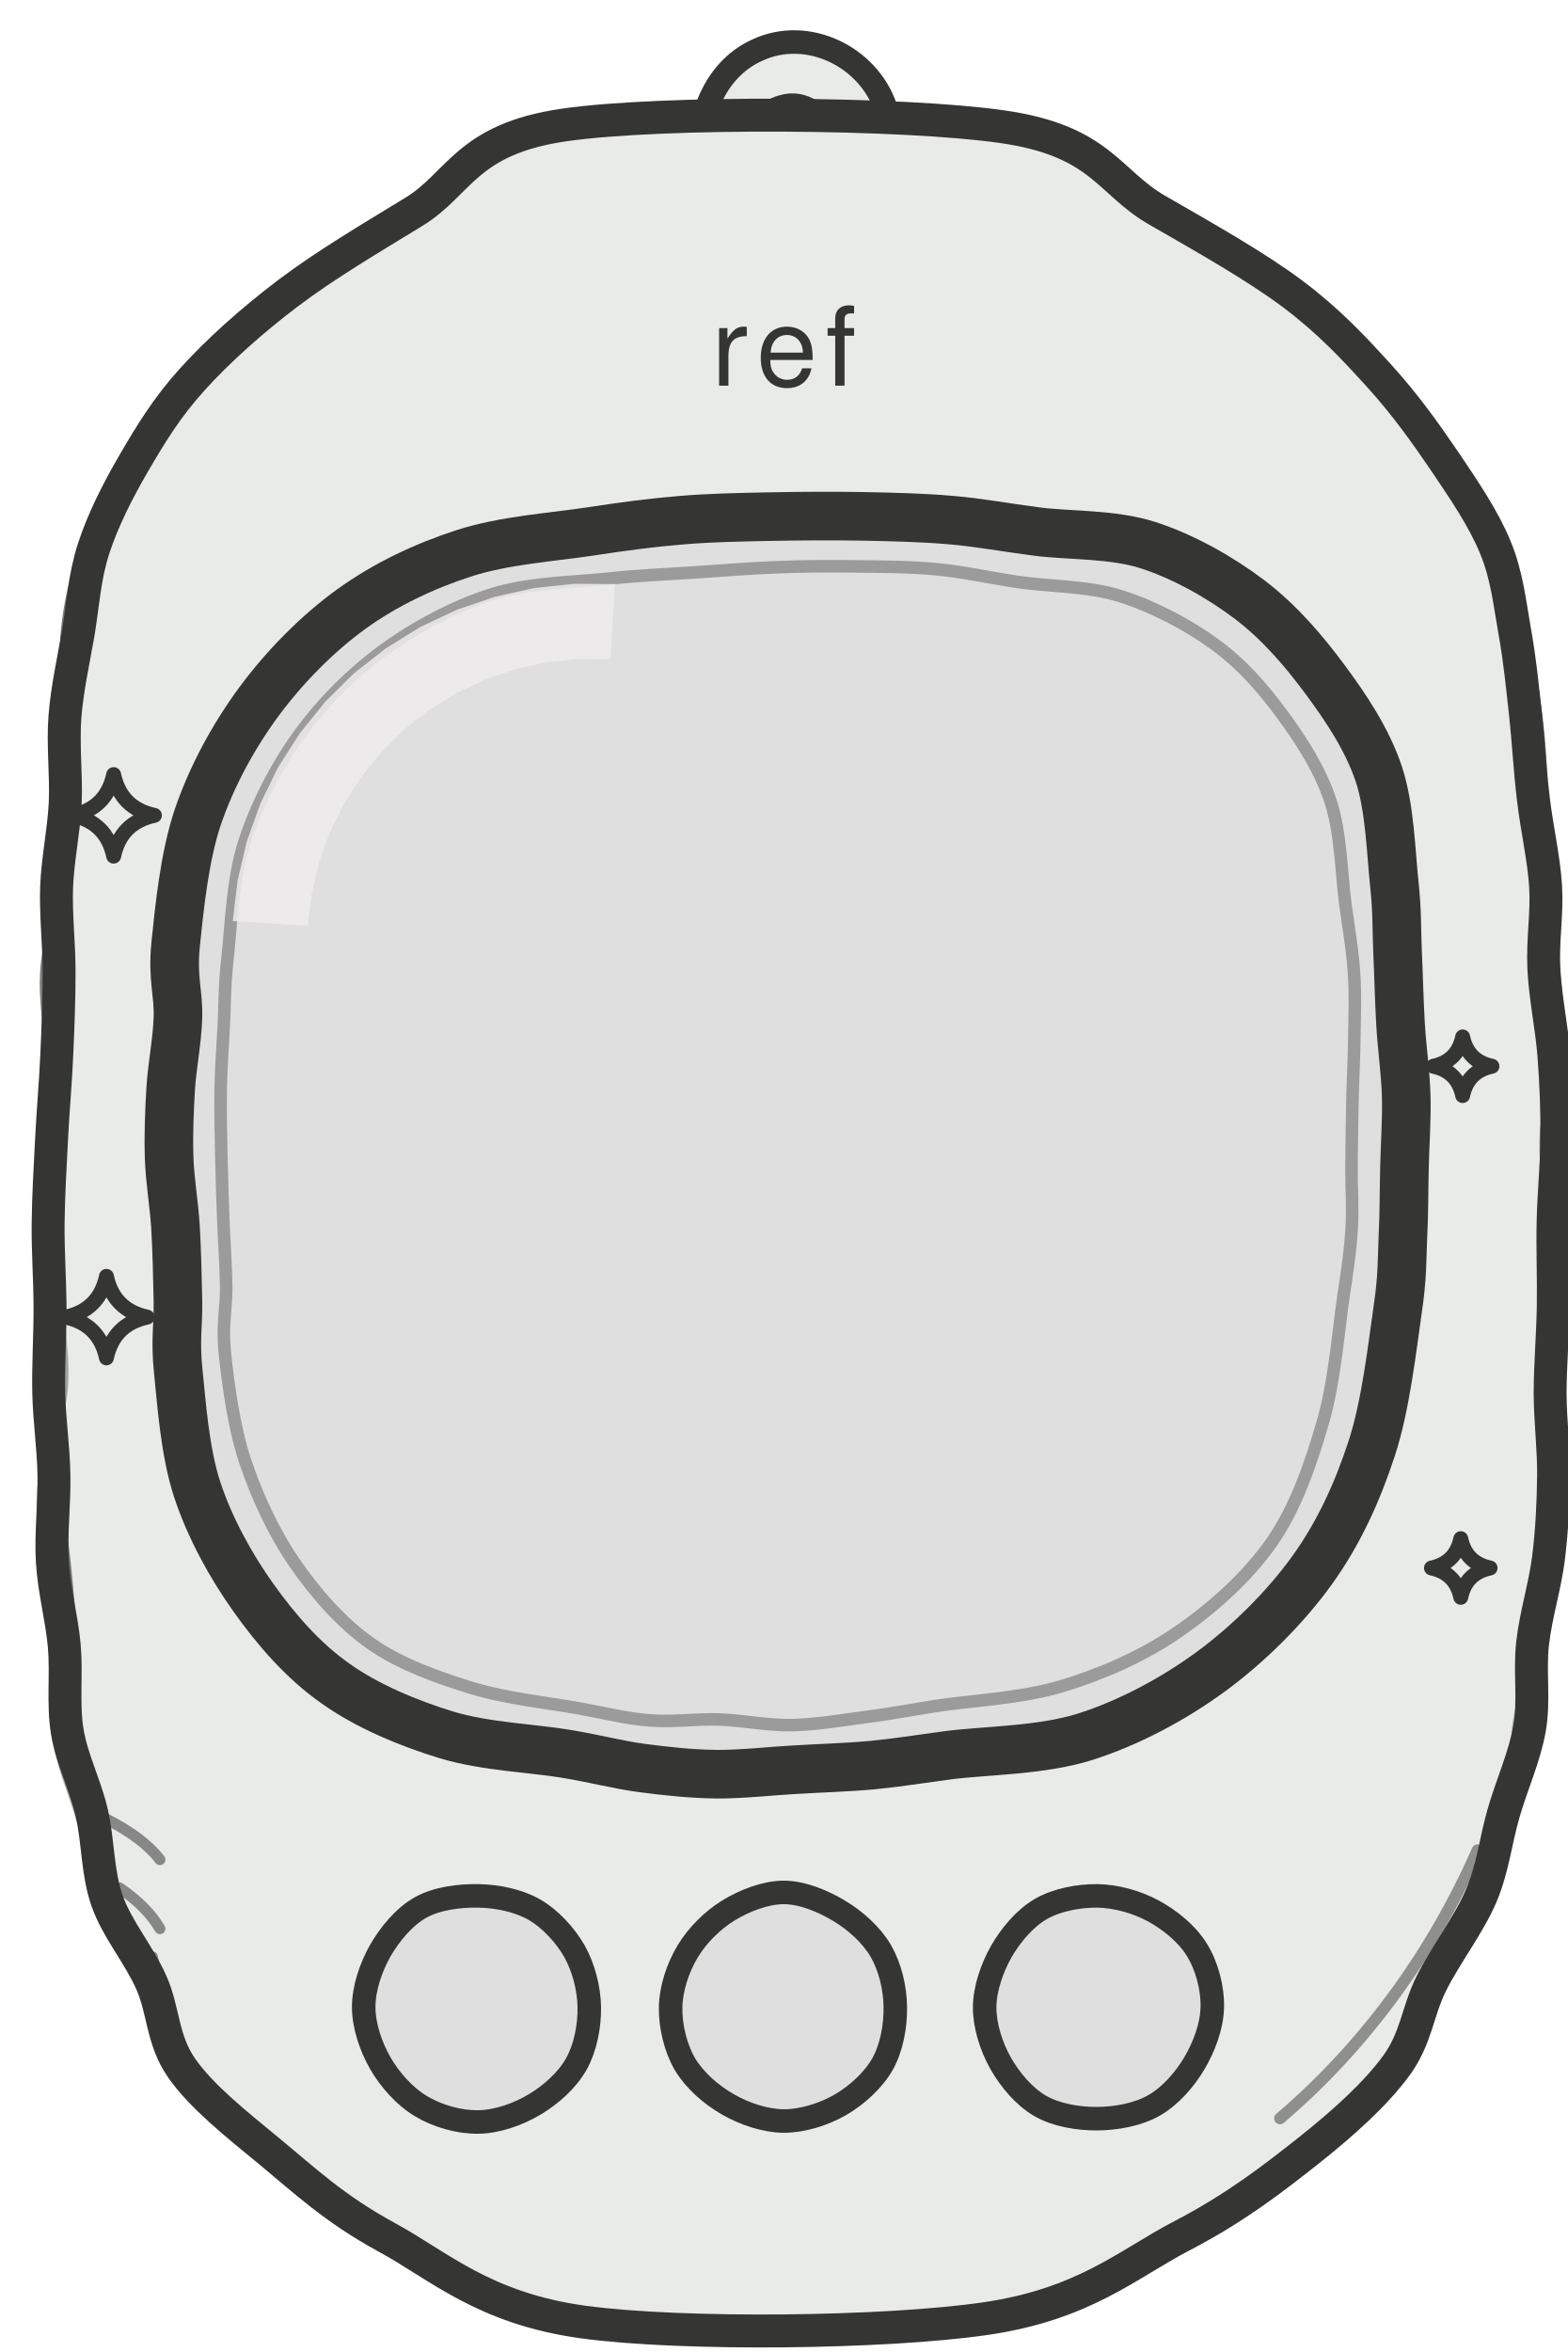
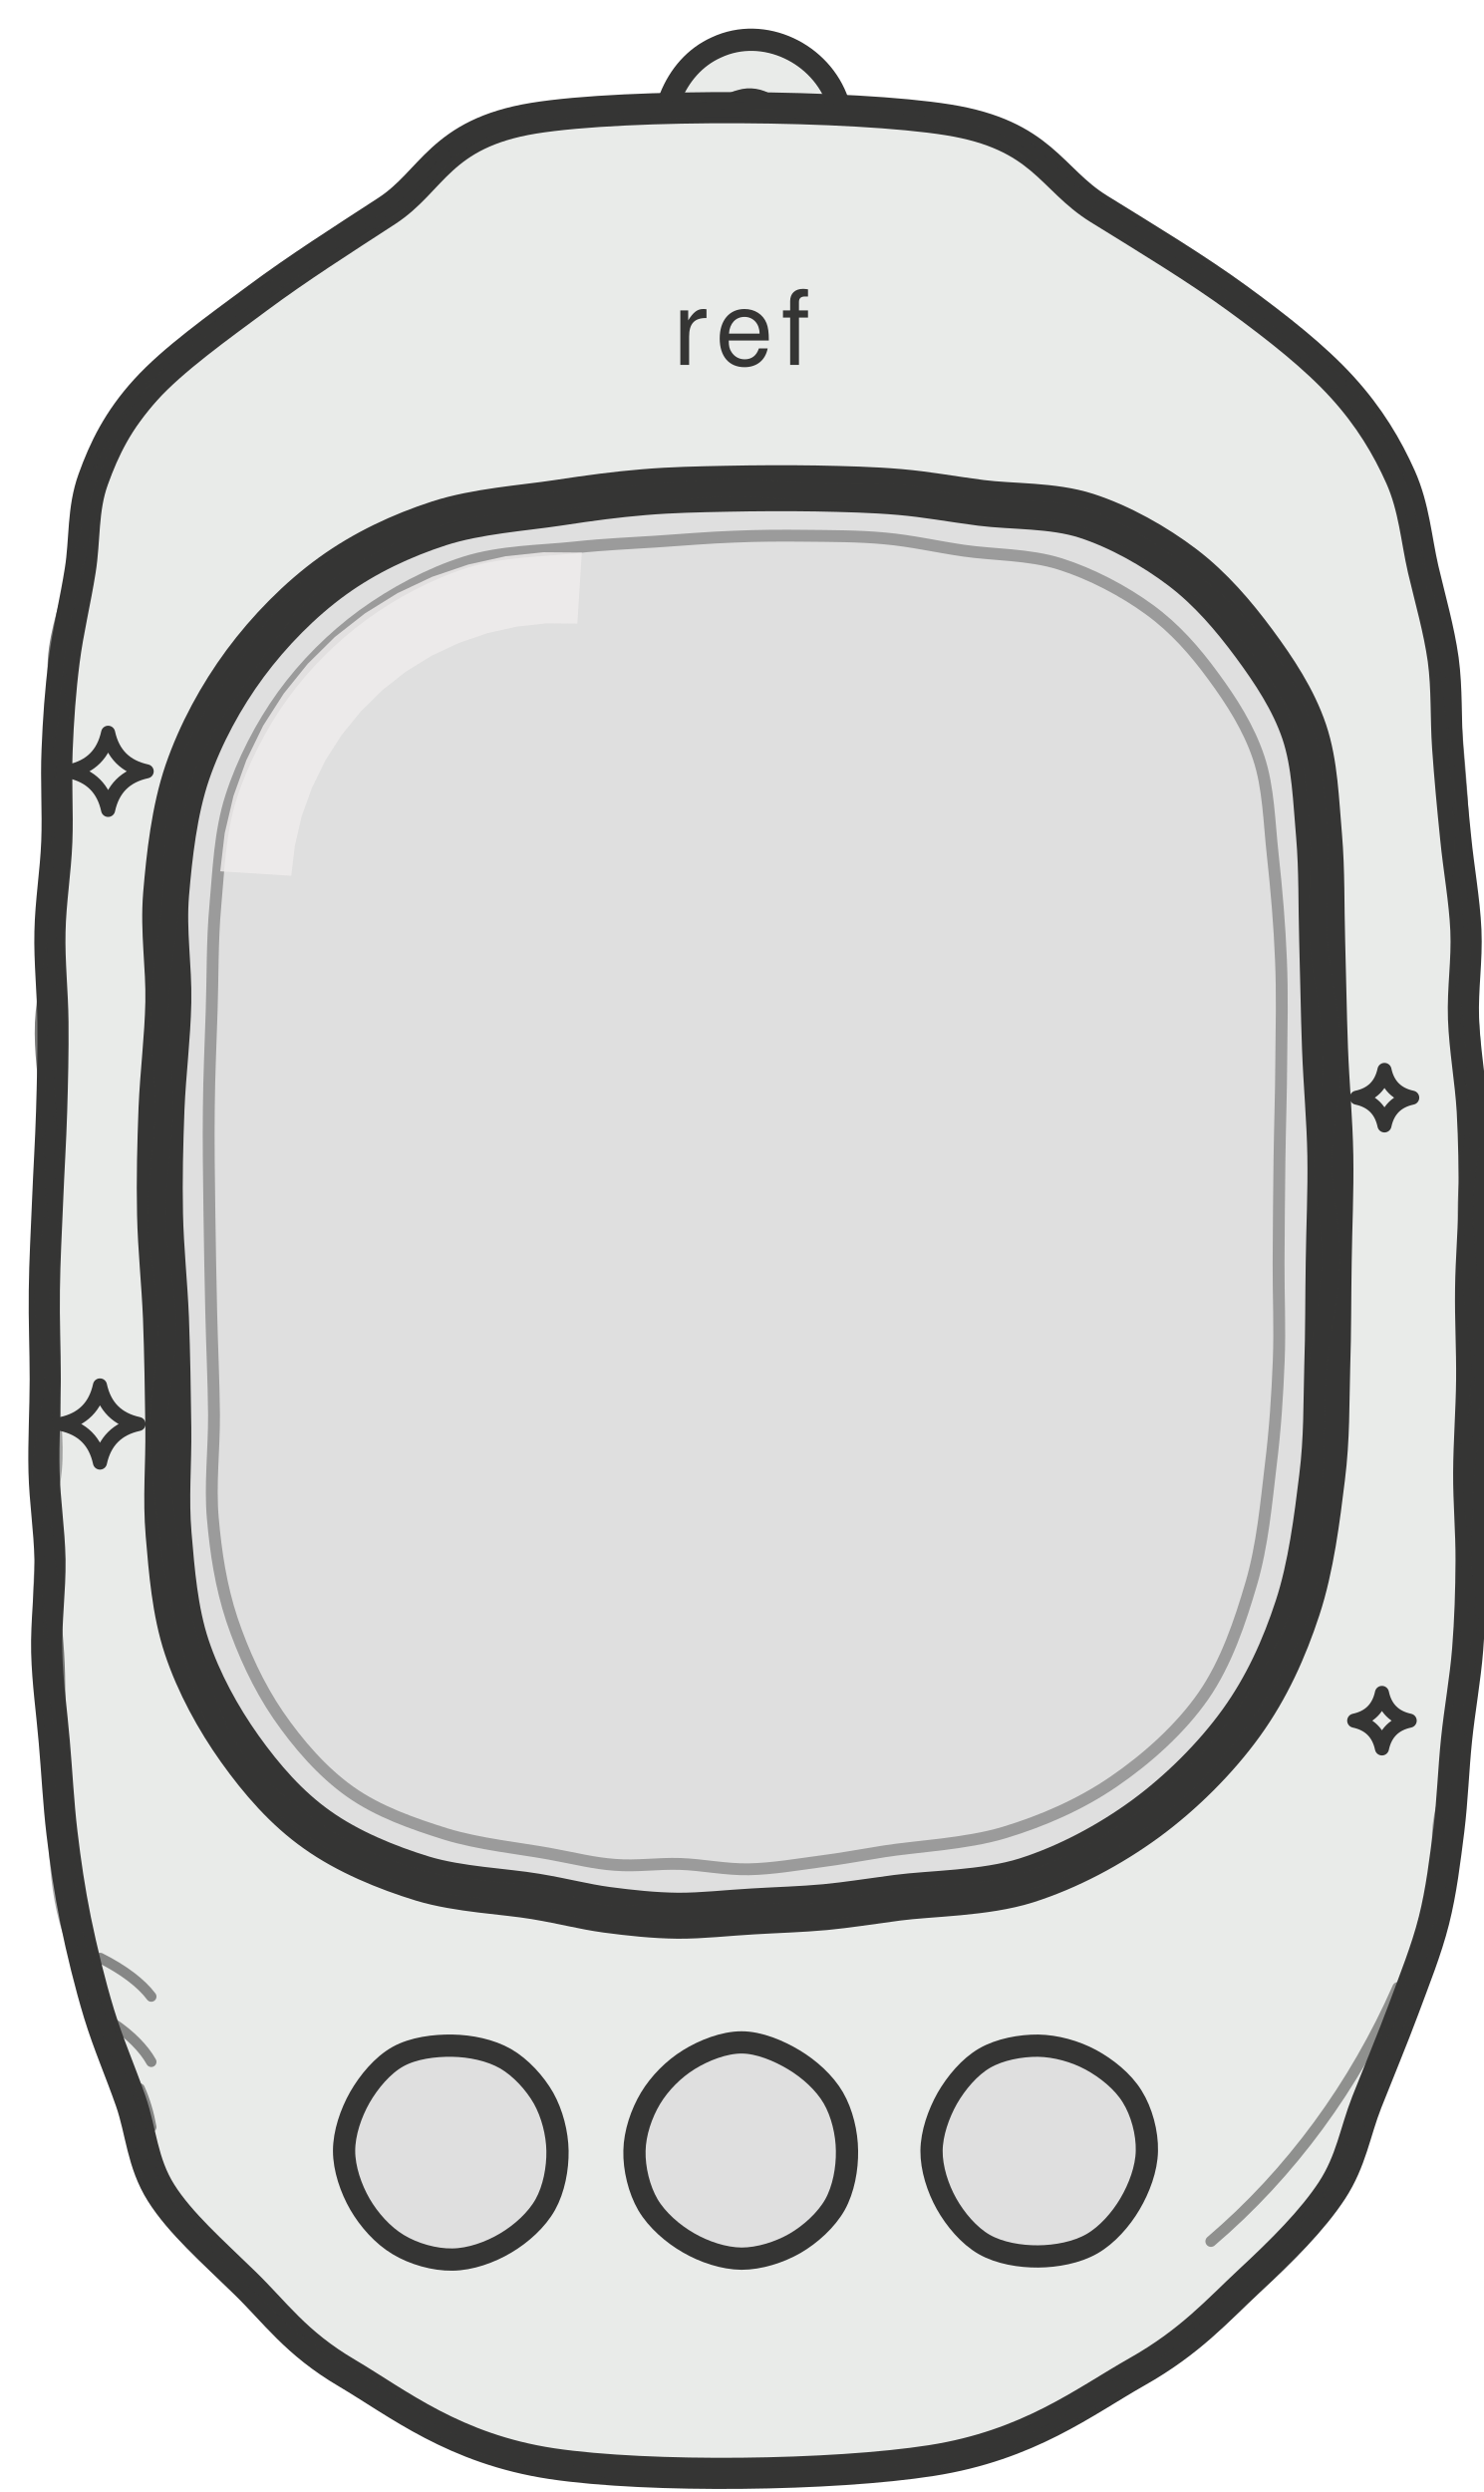
- <svg xmlns="http://www.w3.org/2000/svg" viewBox="0 0 100 150" width="100" height="150" role="img" aria-label="a hand drawn handheld creature device">
+ <svg xmlns="http://www.w3.org/2000/svg" viewBox="0 0 100 168" width="100" height="168" role="img" aria-label="a hand drawn handheld creature device">
  <g fill="none" stroke="#353534" stroke-linecap="round" stroke-linejoin="round">
    <path d="M44.8 11.6c-.7-3.5.6-7.1 3.5-8.4 3.2-1.5 7.1.4 8.2 3.7.5 1.6.4 3.3-.2 4.8" fill="#e9ebe9" stroke-width="1.5" />
    <path d="M48.1 9.6c-.2-1.4.5-2.7 1.8-3 1.3-.4 2.8.5 3 2" stroke-width="1.1" />
-     <path d="M63.93 8.08C70.23 8.98 70.7 11.61 73.79 13.39C76.88 15.17 80.08 16.97 82.45 18.74C84.82 20.52 86.4 22.24 88.02 24.02C89.63 25.8 90.91 27.59 92.14 29.4C93.37 31.22 94.65 33.1 95.39 34.92C96.14 36.73 96.31 38.54 96.63 40.31C96.95 42.08 97.11 43.78 97.31 45.55C97.5 47.32 97.59 49.12 97.81 50.94C98.02 52.77 98.47 54.68 98.59 56.49C98.7 58.29 98.39 59.95 98.48 61.75C98.56 63.55 98.98 65.49 99.12 67.29C99.26 69.09 99.32 70.78 99.31 72.55C99.3 74.32 99.11 76.11 99.07 77.9C99.03 79.7 99.11 81.48 99.08 83.31C99.05 85.14 98.88 87.09 98.88 88.89C98.89 90.7 99.12 92.4 99.1 94.15C99.08 95.91 98.99 97.65 98.77 99.42C98.54 101.2 97.96 103.02 97.76 104.82C97.56 106.62 97.88 108.42 97.57 110.22C97.26 112.02 96.42 113.85 95.91 115.64C95.39 117.43 95.24 119.13 94.47 120.94C93.7 122.74 92.21 124.68 91.31 126.48C90.41 128.28 90.36 129.97 89.06 131.75C87.75 133.53 85.76 135.34 83.48 137.15C81.2 138.95 78.83 140.8 75.39 142.59C71.94 144.38 69.16 146.97 62.8 147.88C56.44 148.8 43.57 148.95 37.21 148.09C30.85 147.22 27.98 144.48 24.66 142.68C21.33 140.87 19.42 139.05 17.24 137.25C15.06 135.46 12.86 133.71 11.6 131.91C10.33 130.11 10.45 128.21 9.65 126.43C8.86 124.65 7.46 123.02 6.83 121.22C6.2 119.42 6.27 117.41 5.85 115.61C5.43 113.81 4.58 112.2 4.29 110.43C4 108.65 4.26 106.77 4.1 104.97C3.94 103.17 3.45 101.43 3.34 99.61C3.23 97.8 3.48 95.86 3.44 94.06C3.41 92.26 3.15 90.63 3.11 88.83C3.07 87.04 3.2 85.09 3.19 83.28C3.18 81.48 3.05 79.77 3.07 78C3.09 76.22 3.2 74.41 3.29 72.63C3.38 70.85 3.54 69.09 3.62 67.31C3.7 65.53 3.77 63.76 3.77 61.97C3.77 60.18 3.55 58.37 3.61 56.58C3.68 54.79 4.07 53.02 4.16 51.21C4.24 49.41 4 47.54 4.14 45.73C4.28 43.93 4.68 42.17 4.99 40.38C5.29 38.59 5.38 36.8 5.97 34.99C6.56 33.18 7.49 31.33 8.54 29.53C9.59 27.73 10.63 26 12.26 24.2C13.9 22.39 16.02 20.48 18.37 18.7C20.73 16.92 23.45 15.31 26.38 13.52C29.32 11.74 29.72 8.88 35.98 7.97C42.24 7.07 57.63 7.17 63.93 8.08z" fill="#e9ebe9" stroke-width="2.1" />
-     <path d="M64.05 8.25C70.38 9.18 70.63 11.96 73.68 13.69C76.74 15.41 79.95 16.8 82.38 18.59C84.82 20.38 86.71 22.59 88.29 24.42C89.88 26.25 90.74 27.77 91.87 29.57C93.01 31.36 94.28 33.38 95.11 35.17C95.93 36.96 96.36 38.57 96.82 40.32C97.28 42.06 97.63 43.82 97.86 45.62C98.1 47.43 98.18 49.36 98.23 51.13C98.28 52.89 98.04 54.45 98.16 56.23C98.29 58 98.79 59.92 98.98 61.76C99.16 63.61 99.33 65.46 99.29 67.3C99.25 69.13 98.77 71 98.73 72.76C98.7 74.52 98.92 76.13 99.06 77.86C99.21 79.59 99.64 81.3 99.59 83.16C99.53 85.01 98.89 87.12 98.73 88.99C98.58 90.85 98.62 92.57 98.63 94.34C98.65 96.11 98.97 97.8 98.81 99.59C98.66 101.38 97.85 103.29 97.69 105.1C97.54 106.9 98.24 108.69 97.86 110.42C97.49 112.15 95.99 113.67 95.43 115.5C94.88 117.32 95.28 119.51 94.56 121.37C93.84 123.22 92.06 124.88 91.13 126.64C90.21 128.4 90.27 130.12 89.02 131.93C87.77 133.74 85.88 135.69 83.63 137.5C81.38 139.31 79.02 141.02 75.5 142.78C71.99 144.54 68.88 147.16 62.53 148.05C56.18 148.93 43.76 148.96 37.4 148.09C31.04 147.22 27.86 144.63 24.39 142.81C20.92 140.99 18.79 139.05 16.59 137.18C14.4 135.3 12.29 133.37 11.21 131.57C10.13 129.77 10.78 128.07 10.11 126.37C9.43 124.67 7.89 123.12 7.15 121.38C6.41 119.63 6.1 117.75 5.66 115.92C5.22 114.1 4.72 112.28 4.51 110.41C4.29 108.54 4.47 106.49 4.39 104.7C4.3 102.92 4.17 101.43 3.99 99.71C3.81 97.98 3.51 96.17 3.32 94.35C3.14 92.53 2.81 90.66 2.87 88.79C2.94 86.93 3.68 84.92 3.69 83.16C3.69 81.4 2.91 79.97 2.91 78.24C2.9 76.51 3.59 74.65 3.67 72.77C3.74 70.9 3.47 68.78 3.37 66.99C3.28 65.2 2.98 63.75 3.08 62.03C3.18 60.31 3.75 58.46 3.99 56.67C4.23 54.89 4.41 53.18 4.52 51.31C4.62 49.43 4.62 47.26 4.6 45.42C4.58 43.59 4.23 42.02 4.4 40.3C4.57 38.58 4.91 36.89 5.62 35.11C6.33 33.34 7.43 31.49 8.65 29.66C9.88 27.82 11.46 25.89 13 24.11C14.54 22.34 15.73 20.79 17.88 19.02C20.03 17.25 22.95 15.32 25.91 13.49C28.88 11.67 29.3 8.94 35.66 8.07C42.01 7.2 57.71 7.31 64.05 8.25z" stroke-width="1.05" opacity="0.65" />
-     <path d="M63.77 7.68C70.01 8.52 70.23 11.16 73.43 13C76.64 14.85 80.57 16.94 82.98 18.75C85.38 20.56 86.32 22.02 87.85 23.88C89.39 25.73 90.96 28.03 92.17 29.86C93.37 31.69 94.43 33.17 95.08 34.86C95.73 36.55 95.6 38.22 96.08 39.99C96.55 41.75 97.6 43.68 97.93 45.47C98.27 47.26 97.96 48.89 98.09 50.73C98.22 52.56 98.73 54.64 98.71 56.49C98.69 58.34 97.99 60 97.97 61.84C97.94 63.68 98.41 65.71 98.55 67.54C98.69 69.37 98.7 71.04 98.83 72.81C98.95 74.58 99.19 76.38 99.31 78.17C99.43 79.95 99.75 81.67 99.57 83.5C99.4 85.34 98.41 87.4 98.27 89.18C98.14 90.97 98.6 92.53 98.76 94.22C98.93 95.92 99.39 97.57 99.26 99.37C99.14 101.17 98.44 103.25 98.03 105.02C97.62 106.78 97.05 108.14 96.78 109.95C96.51 111.76 96.72 114.08 96.39 115.88C96.06 117.69 95.73 119.05 94.8 120.79C93.87 122.53 91.89 124.47 90.8 126.34C89.71 128.2 89.57 130.16 88.27 132C86.96 133.84 85.2 135.63 82.96 137.39C80.73 139.15 78.2 140.86 74.85 142.57C71.51 144.27 69.23 146.76 62.88 147.61C56.52 148.46 42.93 148.52 36.7 147.64C30.47 146.77 28.69 144.12 25.51 142.37C22.33 140.63 19.81 138.91 17.61 137.19C15.41 135.46 13.61 133.74 12.3 132.02C10.99 130.29 10.65 128.68 9.74 126.84C8.83 125 7.6 122.84 6.82 120.97C6.03 119.1 5.56 117.32 5.03 115.61C4.5 113.9 3.84 112.49 3.64 110.7C3.43 108.92 3.94 106.74 3.82 104.9C3.7 103.07 3.1 101.44 2.91 99.7C2.72 97.96 2.52 96.3 2.71 94.47C2.89 92.64 3.83 90.55 4.01 88.73C4.2 86.9 3.87 85.25 3.83 83.51C3.79 81.78 3.82 80.07 3.78 78.31C3.74 76.56 3.64 74.84 3.58 72.97C3.53 71.11 3.44 69.03 3.47 67.13C3.49 65.23 3.69 63.29 3.74 61.55C3.79 59.82 3.7 58.47 3.76 56.7C3.82 54.93 4.13 52.83 4.1 50.96C4.07 49.08 3.43 47.31 3.6 45.46C3.78 43.61 4.69 41.59 5.17 39.86C5.65 38.13 6.01 36.79 6.5 35.09C6.99 33.39 7.19 31.57 8.1 29.67C9.01 27.78 10.22 25.57 11.94 23.72C13.67 21.86 15.99 20.22 18.43 18.55C20.87 16.88 23.69 15.46 26.61 13.69C29.53 11.92 29.77 8.95 35.97 7.95C42.16 6.95 57.52 6.84 63.77 7.68z" stroke-width="0.6" opacity="0.4" />
+     <path d="M63.93 8.08C70.28 9.1 70.84 12.07 74.09 14.08C77.34 16.09 80.71 18.13 83.45 20.13C86.19 22.13 88.67 24.09 90.5 26.1C92.33 28.11 93.53 30.13 94.44 32.17C95.35 34.22 95.49 36.33 95.96 38.38C96.44 40.42 97.03 42.46 97.31 44.46C97.58 46.47 97.47 48.39 97.61 50.4C97.75 52.4 97.94 54.43 98.15 56.48C98.35 58.54 98.75 60.68 98.84 62.72C98.93 64.75 98.61 66.64 98.68 68.67C98.75 70.7 99.15 72.87 99.27 74.9C99.38 76.94 99.41 78.86 99.39 80.86C99.37 82.86 99.18 84.88 99.16 86.9C99.13 88.93 99.25 90.94 99.23 93C99.21 95.06 99.04 97.24 99.03 99.28C99.02 101.32 99.2 103.24 99.19 105.23C99.18 107.22 99.12 109.18 98.96 111.19C98.8 113.2 98.42 115.25 98.21 117.28C98 119.31 97.94 121.34 97.69 123.37C97.43 125.41 97.19 127.47 96.68 129.49C96.17 131.5 95.38 133.44 94.63 135.47C93.87 137.51 92.96 139.68 92.16 141.71C91.36 143.74 91.12 145.66 89.81 147.67C88.49 149.68 86.45 151.72 84.25 153.76C82.06 155.8 80.24 157.88 76.66 159.9C73.09 161.92 69.38 164.85 62.8 165.88C56.22 166.91 43.78 167.07 37.21 166.09C30.64 165.1 26.84 162.02 23.39 159.98C19.93 157.95 18.56 155.89 16.47 153.87C14.39 151.84 12.14 149.87 10.86 147.83C9.58 145.8 9.52 143.68 8.82 141.66C8.12 139.65 7.3 137.79 6.68 135.76C6.06 133.72 5.52 131.49 5.1 129.46C4.69 127.43 4.42 125.59 4.18 123.58C3.94 121.58 3.84 119.47 3.66 117.43C3.49 115.4 3.2 113.43 3.15 111.38C3.1 109.33 3.4 107.17 3.37 105.14C3.33 103.11 3.02 101.25 2.97 99.22C2.92 97.19 3.05 95.01 3.05 92.97C3.05 90.94 2.96 89 2.99 87C3.01 84.99 3.13 82.95 3.21 80.94C3.29 78.93 3.42 76.93 3.48 74.93C3.54 72.92 3.59 70.91 3.57 68.89C3.55 66.88 3.32 64.83 3.37 62.81C3.41 60.79 3.75 58.79 3.83 56.75C3.91 54.71 3.76 52.62 3.85 50.58C3.93 48.54 4.07 46.55 4.33 44.53C4.59 42.51 5.09 40.49 5.41 38.45C5.74 36.41 5.55 34.33 6.29 32.3C7.02 30.27 7.97 28.31 9.82 26.28C11.67 24.24 14.68 22.09 17.39 20.08C20.1 18.07 22.99 16.23 26.08 14.22C29.18 12.2 29.67 9 35.98 7.97C42.29 6.95 57.58 7.06 63.93 8.08z" fill="#e9ebe9" stroke-width="2.1" />
+     <path d="M64.05 8.25C70.43 9.3 70.76 12.43 73.98 14.38C77.2 16.33 80.58 17.95 83.38 19.97C86.18 21.99 88.98 24.44 90.78 26.5C92.58 28.56 93.36 30.31 94.17 32.33C94.99 34.36 95.12 36.61 95.68 38.63C96.23 40.66 97.09 42.5 97.5 44.47C97.92 46.44 97.99 48.44 98.17 50.47C98.35 52.5 98.53 54.67 98.57 56.67C98.61 58.66 98.32 60.45 98.42 62.46C98.52 64.46 99.01 66.61 99.18 68.68C99.35 70.76 99.5 72.85 99.44 74.91C99.38 76.98 98.86 79.08 98.82 81.07C98.77 83.06 99 84.89 99.15 86.86C99.3 88.82 99.78 90.76 99.73 92.85C99.69 94.94 99.05 97.28 98.88 99.37C98.71 101.46 98.7 103.42 98.72 105.42C98.74 107.41 99.11 109.34 99.01 111.36C98.92 113.38 98.32 115.53 98.15 117.56C97.98 119.6 98.3 121.61 97.98 123.57C97.65 125.54 96.75 127.29 96.21 129.34C95.66 131.4 95.42 133.82 94.72 135.9C94.01 137.99 92.81 139.88 91.99 141.87C91.16 143.87 91.03 145.81 89.77 147.85C88.51 149.89 86.57 152.07 84.41 154.11C82.24 156.15 80.42 158.1 76.78 160.09C73.13 162.07 69.09 165.04 62.53 166.05C55.97 167.05 43.97 167.08 37.4 166.09C30.83 165.1 26.72 162.16 23.12 160.11C19.52 158.06 17.93 155.9 15.83 153.79C13.72 151.69 11.56 149.53 10.47 147.49C9.38 145.46 9.85 143.53 9.27 141.6C8.69 139.67 7.72 137.88 6.99 135.91C6.27 133.94 5.35 131.83 4.92 129.77C4.48 127.71 4.56 125.67 4.4 123.57C4.24 121.47 4.05 119.18 3.95 117.17C3.85 115.15 3.92 113.43 3.8 111.48C3.68 109.52 3.42 107.48 3.24 105.43C3.06 103.38 2.68 101.27 2.73 99.18C2.78 97.08 3.53 94.84 3.55 92.85C3.56 90.86 2.82 89.2 2.83 87.24C2.83 85.28 3.52 83.19 3.59 81.08C3.66 78.98 3.35 76.63 3.23 74.61C3.11 72.59 2.8 70.9 2.88 68.95C2.97 67 3.52 64.92 3.74 62.9C3.96 60.89 4.1 58.95 4.19 56.84C4.28 54.74 4.38 52.34 4.3 50.27C4.23 48.21 3.62 46.41 3.75 44.46C3.88 42.51 4.62 40.58 5.07 38.58C5.51 36.57 5.49 34.49 6.41 32.43C7.32 30.36 8.81 28.19 10.56 26.19C12.31 24.19 14.39 22.41 16.89 20.41C19.4 18.41 22.49 16.24 25.62 14.19C28.74 12.13 29.25 9.06 35.66 8.07C42.06 7.08 57.66 7.19 64.05 8.25z" stroke-width="1.05" opacity="0.65" />
+     <path d="M63.77 7.68C70.06 8.64 70.36 11.62 73.73 13.69C77.1 15.77 81.21 18.09 83.98 20.14C86.74 22.18 88.59 23.87 90.34 25.95C92.09 28.03 93.58 30.57 94.47 32.63C95.35 34.69 95.27 36.4 95.65 38.32C96.03 40.24 96.32 42.14 96.75 44.14C97.19 46.14 97.96 48.3 98.24 50.32C98.52 52.34 98.31 54.2 98.43 56.26C98.55 58.33 99.01 60.64 98.97 62.72C98.92 64.81 98.22 66.69 98.17 68.76C98.13 70.83 98.58 73.1 98.7 75.16C98.82 77.22 98.79 79.12 98.91 81.12C99.02 83.12 99.26 85.15 99.4 87.17C99.53 89.18 99.88 91.13 99.72 93.2C99.56 95.26 98.57 97.55 98.42 99.57C98.28 101.58 98.67 103.37 98.85 105.3C99.02 107.23 99.52 109.11 99.46 111.14C99.4 113.17 98.91 115.48 98.49 117.48C98.06 119.47 97.11 121.06 96.89 123.11C96.67 125.15 97.48 127.69 97.16 129.73C96.84 131.77 95.88 133.36 94.96 135.33C94.04 137.3 92.64 139.47 91.65 141.57C90.66 143.66 90.34 145.85 89.02 147.92C87.7 149.99 85.89 152.01 83.74 154C81.59 155.99 79.61 157.94 76.13 159.87C72.65 161.81 69.45 164.65 62.88 165.61C56.3 166.57 43.14 166.63 36.7 165.64C30.26 164.66 27.55 161.65 24.24 159.68C20.93 157.71 18.96 155.76 16.84 153.8C14.73 151.85 12.88 149.9 11.56 147.94C10.24 145.99 9.72 144.14 8.91 142.07C8.09 140 7.44 137.61 6.67 135.51C5.89 133.41 4.8 131.4 4.28 129.46C3.76 127.52 3.68 125.87 3.53 123.86C3.38 121.84 3.52 119.43 3.39 117.37C3.25 115.3 2.85 113.44 2.72 111.47C2.6 109.5 2.43 107.6 2.63 105.55C2.82 103.49 3.69 101.17 3.87 99.11C4.05 97.06 3.72 95.17 3.69 93.21C3.66 91.24 3.73 89.3 3.7 87.31C3.67 85.33 3.57 83.38 3.51 81.28C3.44 79.19 3.32 76.88 3.32 74.75C3.33 72.61 3.51 70.45 3.55 68.48C3.58 66.51 3.48 64.93 3.52 62.93C3.55 60.93 3.81 58.6 3.77 56.49C3.74 54.39 3.19 52.38 3.31 50.3C3.43 48.22 4.08 45.97 4.51 44.01C4.95 42.05 5.72 40.48 5.94 38.55C6.17 36.62 5.26 34.57 5.85 32.44C6.45 30.32 7.57 27.88 9.5 25.79C11.44 23.71 14.64 21.84 17.44 19.93C20.25 18.03 23.23 16.38 26.31 14.38C29.4 12.38 29.72 9.07 35.97 7.95C42.21 6.83 57.47 6.72 63.77 7.68z" stroke-width="0.6" opacity="0.4" />
    <path d="M7.89 30c-2.6 6.1-4 12.7-4.4 19.3" stroke-width="0.75" opacity="0.5" />
-     <path d="M94.25 118c-2.9 6.6-7.2 12.5-12.6 17.1" stroke-width="0.75" opacity="0.5" />
+     <path d="M94.25 134c-2.9 6.6-7.2 12.5-12.6 17.1" stroke-width="0.75" opacity="0.5" />
    <text x="50" y="24.6" font-family="'helvetica neue', helvetica, arial, sans-serif" font-size="7" font-weight="400" letter-spacing="0.6" text-anchor="middle" fill="#353534" stroke="none">ref</text>
-     <path d="M37.61 33.9C39.91 33.55 41.51 33.34 43.41 33.18C45.31 33.02 47.05 32.99 48.99 32.95C50.93 32.91 53.08 32.9 55.03 32.93C56.98 32.97 58.82 33.01 60.67 33.17C62.52 33.33 64.05 33.63 66.14 33.9C68.24 34.17 70.97 34.04 73.24 34.77C75.5 35.5 77.86 36.83 79.74 38.26C81.63 39.7 83.18 41.52 84.55 43.37C85.91 45.21 87.21 47.17 87.94 49.33C88.67 51.5 88.73 54.44 88.94 56.35C89.14 58.26 89.08 59.27 89.15 60.77C89.22 62.27 89.25 63.82 89.34 65.35C89.43 66.87 89.66 68.41 89.7 69.92C89.74 71.43 89.62 72.95 89.59 74.44C89.55 75.93 89.57 77.33 89.49 78.86C89.42 80.39 89.48 81.37 89.14 83.63C88.81 85.89 88.4 89.64 87.49 92.4C86.59 95.15 85.4 97.78 83.69 100.15C81.98 102.52 79.65 104.84 77.24 106.61C74.82 108.38 72 109.88 69.2 110.77C66.41 111.65 62.75 111.64 60.49 111.94C58.23 112.24 57.27 112.41 55.65 112.57C54.02 112.72 52.41 112.76 50.76 112.86C49.1 112.95 47.34 113.16 45.7 113.15C44.06 113.13 42.51 112.96 40.91 112.75C39.31 112.53 38.18 112.2 36.11 111.85C34.04 111.5 30.95 111.39 28.5 110.65C26.05 109.9 23.44 108.82 21.39 107.36C19.33 105.91 17.64 103.96 16.17 101.9C14.71 99.85 13.39 97.44 12.59 95.03C11.79 92.62 11.58 89.47 11.37 87.45C11.16 85.44 11.38 84.49 11.35 82.95C11.32 81.41 11.28 79.7 11.19 78.19C11.09 76.67 10.84 75.32 10.79 73.85C10.74 72.39 10.8 70.89 10.89 69.39C10.99 67.9 11.3 66.41 11.35 64.89C11.4 63.37 10.99 62.41 11.2 60.27C11.42 58.13 11.75 54.65 12.63 52.07C13.52 49.48 14.9 46.94 16.53 44.73C18.16 42.53 20.24 40.41 22.43 38.83C24.61 37.26 27.08 36.1 29.61 35.28C32.14 34.46 35.31 34.25 37.61 33.9z" fill="#dfdfdf" stroke-width="3.1" />
-     <path d="M37.53 33.78C39.75 33.54 41.16 33.47 43.16 33.32C45.17 33.17 47.56 32.89 49.55 32.87C51.53 32.86 53.14 33.14 55.05 33.21C56.97 33.29 59.23 33.14 61.03 33.31C62.83 33.48 63.88 33.98 65.85 34.23C67.82 34.48 70.62 34.12 72.85 34.81C75.08 35.5 77.31 36.96 79.26 38.36C81.21 39.77 83.13 41.45 84.57 43.25C86.01 45.04 87.17 46.96 87.9 49.15C88.63 51.33 88.76 54.41 88.93 56.34C89.1 58.26 88.75 59.15 88.9 60.7C89.05 62.26 89.79 64.06 89.84 65.66C89.89 67.25 89.22 68.83 89.2 70.27C89.18 71.72 89.8 72.84 89.74 74.32C89.68 75.81 89.02 77.65 88.83 79.19C88.64 80.73 88.78 81.45 88.62 83.57C88.46 85.69 88.7 89.19 87.88 91.91C87.05 94.64 85.45 97.48 83.67 99.93C81.89 102.37 79.62 104.75 77.2 106.57C74.77 108.4 71.85 109.99 69.11 110.88C66.36 111.78 63.04 111.6 60.73 111.94C58.42 112.27 56.95 112.75 55.25 112.91C53.56 113.07 52.2 112.9 50.55 112.89C48.91 112.87 46.98 112.77 45.38 112.8C43.78 112.83 42.5 113.22 40.94 113.05C39.38 112.88 38.11 112.19 36.01 111.79C33.91 111.4 30.72 111.36 28.33 110.68C25.94 110 23.78 109.11 21.68 107.71C19.58 106.31 17.19 104.42 15.72 102.3C14.25 100.19 13.58 97.4 12.86 95C12.14 92.6 11.75 89.92 11.39 87.9C11.04 85.87 10.73 84.42 10.71 82.87C10.69 81.31 11.3 80.05 11.28 78.59C11.25 77.12 10.6 75.59 10.56 74.08C10.52 72.56 11.03 71.01 11.06 69.51C11.1 68.01 10.68 66.57 10.76 65.09C10.84 63.61 11.28 62.73 11.54 60.61C11.81 58.48 11.48 55.02 12.36 52.36C13.24 49.69 15.23 46.87 16.82 44.6C18.41 42.32 19.73 40.33 21.9 38.69C24.07 37.05 27.23 35.58 29.84 34.76C32.44 33.95 35.31 34.03 37.53 33.78z" stroke-width="1.2" opacity="0.5" />
-     <path d="M38.73 36.91C40.88 36.68 42.46 36.63 44.25 36.51C46.05 36.39 47.8 36.24 49.48 36.18C51.16 36.11 52.65 36.1 54.35 36.12C56.05 36.14 57.91 36.13 59.68 36.3C61.45 36.46 63 36.83 64.96 37.12C66.93 37.41 69.39 37.36 71.48 38.02C73.57 38.68 75.78 39.84 77.5 41.1C79.22 42.35 80.58 43.91 81.8 45.58C83.03 47.25 84.2 49.07 84.87 51.09C85.54 53.1 85.57 55.85 85.82 57.67C86.07 59.49 86.28 60.62 86.37 62.04C86.47 63.45 86.41 64.81 86.39 66.16C86.38 67.52 86.3 68.79 86.27 70.18C86.24 71.57 86.22 73.13 86.21 74.5C86.2 75.87 86.31 77.03 86.22 78.41C86.13 79.79 85.99 80.74 85.68 82.79C85.38 84.85 85.13 88.16 84.37 90.75C83.61 93.34 82.68 96.11 81.14 98.33C79.59 100.56 77.33 102.58 75.09 104.11C72.85 105.65 70.29 106.76 67.72 107.54C65.14 108.32 61.69 108.48 59.63 108.81C57.57 109.14 56.86 109.29 55.33 109.49C53.81 109.69 52.08 109.99 50.5 110.02C48.92 110.05 47.38 109.71 45.87 109.66C44.37 109.61 42.93 109.84 41.46 109.72C39.99 109.61 38.94 109.32 37.04 108.97C35.14 108.62 32.29 108.33 30.05 107.64C27.82 106.94 25.5 106.13 23.61 104.79C21.73 103.46 20.09 101.56 18.76 99.63C17.43 97.69 16.37 95.37 15.63 93.16C14.9 90.95 14.55 88.21 14.35 86.36C14.15 84.51 14.44 83.5 14.43 82.06C14.41 80.62 14.29 79.09 14.24 77.71C14.19 76.32 14.15 75.16 14.12 73.78C14.09 72.39 14.05 70.76 14.08 69.38C14.1 68.01 14.2 66.9 14.27 65.51C14.35 64.12 14.3 63.01 14.52 61.05C14.74 59.09 14.82 56.09 15.58 53.73C16.34 51.36 17.6 48.91 19.08 46.86C20.56 44.82 22.43 42.95 24.47 41.46C26.52 39.97 28.98 38.66 31.35 37.91C33.73 37.15 36.58 37.14 38.73 36.91z" stroke-width="0.8" opacity="0.4" />
+     <path d="M37.61 33.9C39.91 33.55 41.51 33.34 43.41 33.18C45.31 33.02 47.05 32.99 48.99 32.95C50.93 32.91 53.08 32.9 55.03 32.93C56.98 32.97 58.82 33.01 60.67 33.17C62.52 33.33 64.05 33.63 66.14 33.9C68.24 34.17 70.97 34.04 73.24 34.77C75.5 35.5 77.86 36.83 79.74 38.26C81.63 39.7 83.18 41.52 84.55 43.37C85.91 45.21 87.21 47.17 87.94 49.33C88.67 51.5 88.73 54 88.94 56.35C89.14 58.7 89.08 61.05 89.15 63.44C89.22 65.83 89.25 68.27 89.34 70.68C89.43 73.1 89.66 75.52 89.7 77.92C89.74 80.32 89.62 82.72 89.59 85.1C89.55 87.48 89.57 89.77 89.49 92.19C89.42 94.61 89.48 96.93 89.14 99.63C88.81 102.33 88.4 105.64 87.49 108.4C86.59 111.15 85.4 113.78 83.69 116.15C81.98 118.52 79.65 120.84 77.24 122.61C74.82 124.38 72 125.88 69.2 126.77C66.41 127.65 62.75 127.64 60.49 127.94C58.23 128.24 57.27 128.41 55.65 128.57C54.02 128.72 52.41 128.76 50.76 128.86C49.1 128.95 47.34 129.16 45.7 129.15C44.06 129.13 42.51 128.96 40.91 128.75C39.31 128.53 38.18 128.2 36.11 127.85C34.04 127.5 30.95 127.39 28.5 126.65C26.05 125.9 23.44 124.82 21.39 123.36C19.33 121.91 17.64 119.96 16.17 117.9C14.71 115.85 13.39 113.44 12.59 111.03C11.79 108.62 11.58 105.91 11.37 103.45C11.16 101 11.38 98.72 11.35 96.28C11.32 93.85 11.28 91.26 11.19 88.85C11.09 86.45 10.84 84.21 10.79 81.85C10.74 79.5 10.8 77.11 10.89 74.73C10.99 72.34 11.3 69.97 11.35 67.56C11.4 65.15 10.99 62.85 11.2 60.27C11.42 57.69 11.75 54.65 12.63 52.07C13.52 49.48 14.9 46.94 16.53 44.73C18.16 42.53 20.24 40.41 22.43 38.83C24.61 37.26 27.08 36.1 29.61 35.28C32.14 34.46 35.31 34.25 37.61 33.9z" fill="#dfdfdf" stroke-width="3.1" />
+     <path d="M37.53 33.78C39.75 33.54 41.16 33.47 43.16 33.32C45.17 33.17 47.56 32.89 49.55 32.87C51.53 32.86 53.14 33.14 55.05 33.21C56.97 33.29 59.23 33.14 61.03 33.31C62.83 33.48 63.88 33.98 65.85 34.23C67.82 34.48 70.62 34.12 72.85 34.81C75.08 35.5 77.31 36.96 79.26 38.36C81.21 39.77 83.13 41.45 84.57 43.25C86.01 45.04 87.17 46.96 87.9 49.15C88.63 51.33 88.76 53.96 88.93 56.34C89.1 58.71 88.75 60.93 88.9 63.37C89.05 65.81 89.79 68.51 89.84 70.99C89.89 73.48 89.22 75.94 89.2 78.27C89.18 80.61 89.8 82.62 89.74 84.99C89.68 87.37 89.02 90.09 88.83 92.52C88.64 94.95 88.78 97.01 88.62 99.57C88.46 102.14 88.7 105.19 87.88 107.91C87.05 110.64 85.45 113.48 83.67 115.93C81.89 118.37 79.62 120.75 77.2 122.57C74.77 124.4 71.85 125.99 69.11 126.88C66.36 127.78 63.04 127.6 60.73 127.94C58.42 128.27 56.95 128.75 55.25 128.91C53.56 129.07 52.2 128.9 50.55 128.89C48.91 128.87 46.98 128.77 45.38 128.8C43.78 128.83 42.5 129.22 40.94 129.05C39.38 128.88 38.11 128.19 36.01 127.79C33.91 127.4 30.72 127.36 28.33 126.68C25.94 126 23.78 125.11 21.68 123.71C19.58 122.31 17.19 120.42 15.72 118.3C14.25 116.19 13.58 113.4 12.86 111C12.14 108.6 11.75 106.36 11.39 103.9C11.04 101.43 10.73 98.64 10.71 96.2C10.69 93.76 11.3 91.61 11.28 89.25C11.25 86.9 10.6 84.48 10.56 82.08C10.52 79.67 11.03 77.23 11.06 74.84C11.1 72.46 10.68 70.13 10.76 67.76C10.84 65.38 11.28 63.17 11.54 60.61C11.81 58.04 11.48 55.02 12.36 52.36C13.24 49.69 15.23 46.87 16.82 44.6C18.41 42.32 19.73 40.33 21.9 38.69C24.07 37.05 27.23 35.58 29.84 34.76C32.44 33.95 35.31 34.03 37.53 33.78z" stroke-width="1.2" opacity="0.5" />
+     <path d="M38.73 36.91C40.88 36.68 42.46 36.63 44.25 36.51C46.05 36.39 47.8 36.24 49.48 36.18C51.16 36.11 52.65 36.1 54.35 36.12C56.05 36.14 57.91 36.13 59.68 36.3C61.45 36.46 63 36.83 64.96 37.12C66.93 37.41 69.39 37.36 71.48 38.02C73.57 38.68 75.78 39.84 77.5 41.1C79.22 42.35 80.58 43.91 81.8 45.58C83.03 47.25 84.2 49.07 84.87 51.09C85.54 53.1 85.57 55.4 85.82 57.67C86.07 59.94 86.28 62.4 86.37 64.7C86.47 67.01 86.41 69.25 86.39 71.5C86.38 73.74 86.3 75.91 86.27 78.18C86.24 80.46 86.22 82.9 86.21 85.16C86.2 87.42 86.31 89.47 86.22 91.74C86.13 94.01 85.99 96.29 85.68 98.79C85.38 101.29 85.13 104.16 84.37 106.75C83.61 109.34 82.68 112.11 81.14 114.33C79.59 116.56 77.33 118.58 75.09 120.11C72.85 121.65 70.29 122.76 67.72 123.54C65.14 124.32 61.69 124.48 59.63 124.81C57.57 125.14 56.86 125.29 55.33 125.49C53.81 125.69 52.08 125.99 50.5 126.02C48.92 126.05 47.38 125.71 45.87 125.66C44.37 125.61 42.93 125.84 41.46 125.72C39.99 125.61 38.94 125.32 37.04 124.97C35.14 124.62 32.29 124.33 30.05 123.64C27.82 122.94 25.5 122.13 23.61 120.79C21.73 119.46 20.09 117.56 18.76 115.63C17.43 113.69 16.37 111.37 15.63 109.16C14.9 106.95 14.55 104.66 14.35 102.36C14.15 100.07 14.44 97.73 14.43 95.39C14.41 93.06 14.29 90.64 14.24 88.37C14.19 86.1 14.15 84.05 14.12 81.78C14.09 79.5 14.05 76.98 14.08 74.72C14.1 72.45 14.2 70.46 14.27 68.18C14.35 65.9 14.3 63.46 14.52 61.05C14.74 58.64 14.82 56.09 15.58 53.73C16.34 51.36 17.6 48.91 19.08 46.86C20.56 44.82 22.43 42.95 24.47 41.46C26.52 39.97 28.98 38.66 31.35 37.91C33.73 37.15 36.58 37.14 38.73 36.91z" stroke-width="0.8" opacity="0.4" />
    <path d="M14.85 58.74L15.15 56.18L15.74 53.67L16.61 51.25L17.74 48.93L19.13 46.76L20.75 44.75L22.58 42.94L24.61 41.35L26.8 39.99L29.13 38.89L31.57 38.06L34.09 37.5L36.65 37.23L39.23 37.25L38.93 42.04L36.89 42.02L34.86 42.24L32.87 42.68L30.94 43.34L29.1 44.21L27.36 45.28L25.76 46.54L24.31 47.98L23.03 49.56L21.93 51.28L21.03 53.11L20.34 55.03L19.88 57.02L19.64 59.04z" fill="#efecec" stroke="none" opacity="0.85" />
    <g stroke-width="1.5">
-       <path d="M37.59 128C37.61 129.19 37.35 130.58 36.77 131.62C36.19 132.66 35.14 133.6 34.09 134.22C33.05 134.84 31.71 135.32 30.5 135.33C29.29 135.35 27.89 134.95 26.85 134.32C25.81 133.7 24.88 132.65 24.27 131.6C23.66 130.54 23.2 129.2 23.2 128C23.2 126.8 23.66 125.46 24.26 124.4C24.87 123.34 25.79 122.23 26.83 121.65C27.87 121.07 29.29 120.89 30.5 120.91C31.71 120.93 33.06 121.2 34.09 121.79C35.11 122.38 36.06 123.42 36.65 124.45C37.23 125.49 37.57 126.81 37.59 128z" fill="#dfdfdf" />
-       <path d="M57.11 128C57.13 129.2 56.88 130.59 56.3 131.63C55.71 132.67 54.65 133.63 53.6 134.24C52.55 134.84 51.2 135.27 50 135.27C48.8 135.26 47.47 134.81 46.42 134.2C45.37 133.6 44.3 132.67 43.69 131.64C43.09 130.61 42.75 129.2 42.78 128C42.8 126.8 43.25 125.48 43.86 124.46C44.48 123.43 45.43 122.48 46.45 121.85C47.47 121.22 48.82 120.69 50 120.69C51.18 120.69 52.51 121.25 53.54 121.87C54.57 122.49 55.59 123.4 56.19 124.43C56.78 125.45 57.1 126.8 57.11 128z" fill="#dfdfdf" />
-       <path d="M77.33 128C77.31 129.21 76.81 130.53 76.19 131.58C75.58 132.62 74.65 133.68 73.62 134.27C72.59 134.86 71.21 135.11 70 135.12C68.79 135.13 67.39 134.9 66.36 134.31C65.33 133.72 64.41 132.62 63.82 131.57C63.23 130.52 62.8 129.18 62.81 128C62.82 126.82 63.28 125.51 63.87 124.46C64.47 123.42 65.37 122.34 66.39 121.75C67.41 121.16 68.81 120.9 70 120.91C71.19 120.93 72.49 121.29 73.55 121.86C74.6 122.43 75.71 123.31 76.34 124.34C76.98 125.36 77.36 126.79 77.33 128z" fill="#dfdfdf" />
+       <path d="M37.59 145C37.61 146.19 37.35 147.58 36.77 148.62C36.19 149.66 35.14 150.6 34.09 151.22C33.05 151.84 31.71 152.32 30.5 152.33C29.29 152.35 27.89 151.95 26.85 151.32C25.81 150.7 24.88 149.65 24.27 148.6C23.66 147.54 23.2 146.2 23.2 145C23.2 143.8 23.66 142.46 24.26 141.4C24.87 140.34 25.79 139.23 26.83 138.65C27.87 138.07 29.29 137.89 30.5 137.91C31.71 137.93 33.06 138.2 34.09 138.79C35.11 139.38 36.06 140.42 36.65 141.45C37.23 142.49 37.57 143.81 37.59 145z" fill="#dfdfdf" />
+       <path d="M57.11 145C57.13 146.2 56.88 147.59 56.3 148.63C55.71 149.67 54.65 150.63 53.6 151.24C52.55 151.84 51.2 152.27 50 152.27C48.8 152.26 47.47 151.81 46.42 151.2C45.37 150.6 44.3 149.67 43.69 148.64C43.09 147.61 42.75 146.2 42.78 145C42.8 143.8 43.25 142.48 43.86 141.46C44.48 140.43 45.43 139.48 46.45 138.85C47.47 138.22 48.82 137.69 50 137.69C51.18 137.69 52.51 138.25 53.54 138.87C54.57 139.49 55.59 140.4 56.19 141.43C56.78 142.45 57.1 143.8 57.11 145z" fill="#dfdfdf" />
+       <path d="M77.33 145C77.31 146.21 76.81 147.53 76.19 148.58C75.58 149.62 74.65 150.68 73.62 151.27C72.59 151.86 71.21 152.11 70 152.12C68.79 152.13 67.39 151.9 66.36 151.31C65.33 150.72 64.41 149.62 63.82 148.57C63.23 147.52 62.8 146.18 62.81 145C62.82 143.82 63.28 142.51 63.87 141.46C64.47 140.42 65.37 139.34 66.39 138.75C67.41 138.16 68.81 137.9 70 137.91C71.19 137.93 72.49 138.29 73.55 138.86C74.6 139.43 75.71 140.31 76.34 141.34C76.98 142.36 77.36 143.79 77.33 145z" fill="#dfdfdf" />
    </g>
    <g stroke-width="0.95">
-       <path d="M4.65 52c1.43 -0.31 2.29 -1.17 2.6 -2.6c0.31 1.43 1.17 2.29 2.6 2.6c-1.43 0.31 -2.29 1.17 -2.6 2.6c-0.31 -1.43 -1.17 -2.29 -2.6 -2.6z" />
-       <path d="M91.43 68c1.03 -0.22 1.65 -0.84 1.87 -1.87c0.22 1.03 0.84 1.65 1.87 1.87c-1.03 0.22 -1.65 0.84 -1.87 1.87c-0.22 -1.03 -0.84 -1.65 -1.87 -1.87z" />
-       <path d="M4.19 84c1.43 -0.31 2.29 -1.17 2.6 -2.6c0.31 1.43 1.17 2.29 2.6 2.6c-1.43 0.31 -2.29 1.17 -2.6 2.6c-0.31 -1.43 -1.17 -2.29 -2.6 -2.6z" />
-       <path d="M91.31 100c1.03 -0.22 1.65 -0.84 1.87 -1.87c0.22 1.03 0.84 1.65 1.87 1.87c-1.03 0.22 -1.65 0.84 -1.87 1.87c-0.22 -1.03 -0.84 -1.65 -1.87 -1.87z" />
+       <path d="M4.69 52c1.43 -0.31 2.29 -1.17 2.6 -2.6c0.31 1.43 1.17 2.29 2.6 2.6c-1.43 0.31 -2.29 1.17 -2.6 2.6c-0.31 -1.43 -1.17 -2.29 -2.6 -2.6z" />
+       <path d="M91.48 74c1.03 -0.22 1.65 -0.84 1.87 -1.87c0.22 1.03 0.84 1.65 1.87 1.87c-1.03 0.22 -1.65 0.84 -1.87 1.87c-0.22 -1.03 -0.84 -1.65 -1.87 -1.87z" />
+       <path d="M4.14 96c1.43 -0.31 2.29 -1.17 2.6 -2.6c0.31 1.43 1.17 2.29 2.6 2.6c-1.43 0.31 -2.29 1.17 -2.6 2.6c-0.31 -1.43 -1.17 -2.29 -2.6 -2.6z" />
+       <path d="M91.31 116c1.03 -0.22 1.65 -0.84 1.87 -1.87c0.22 1.03 0.84 1.65 1.87 1.87c-1.03 0.22 -1.65 0.84 -1.87 1.87c-0.22 -1.03 -0.84 -1.65 -1.87 -1.87z" />
    </g>
    <g stroke-width="0.7" opacity="0.55">
-       <path d="M6.76 116c1.55 0.78 2.76 1.69 3.44 2.6" />
-       <path d="M7.62 120.4c1.16 0.78 2.06 1.69 2.58 2.6" />
-       <path d="M9.72 124.8c0.22 0.78 0.39 1.69 0.48 2.6" />
+       <path d="M6.76 132c1.55 0.78 2.76 1.69 3.44 2.6" />
+       <path d="M7.62 136.4c1.16 0.78 2.07 1.69 2.58 2.6" />
+       <path d="M9.42 140.8c0.35 0.78 0.62 1.69 0.78 2.6" />
    </g>
  </g>
</svg>
